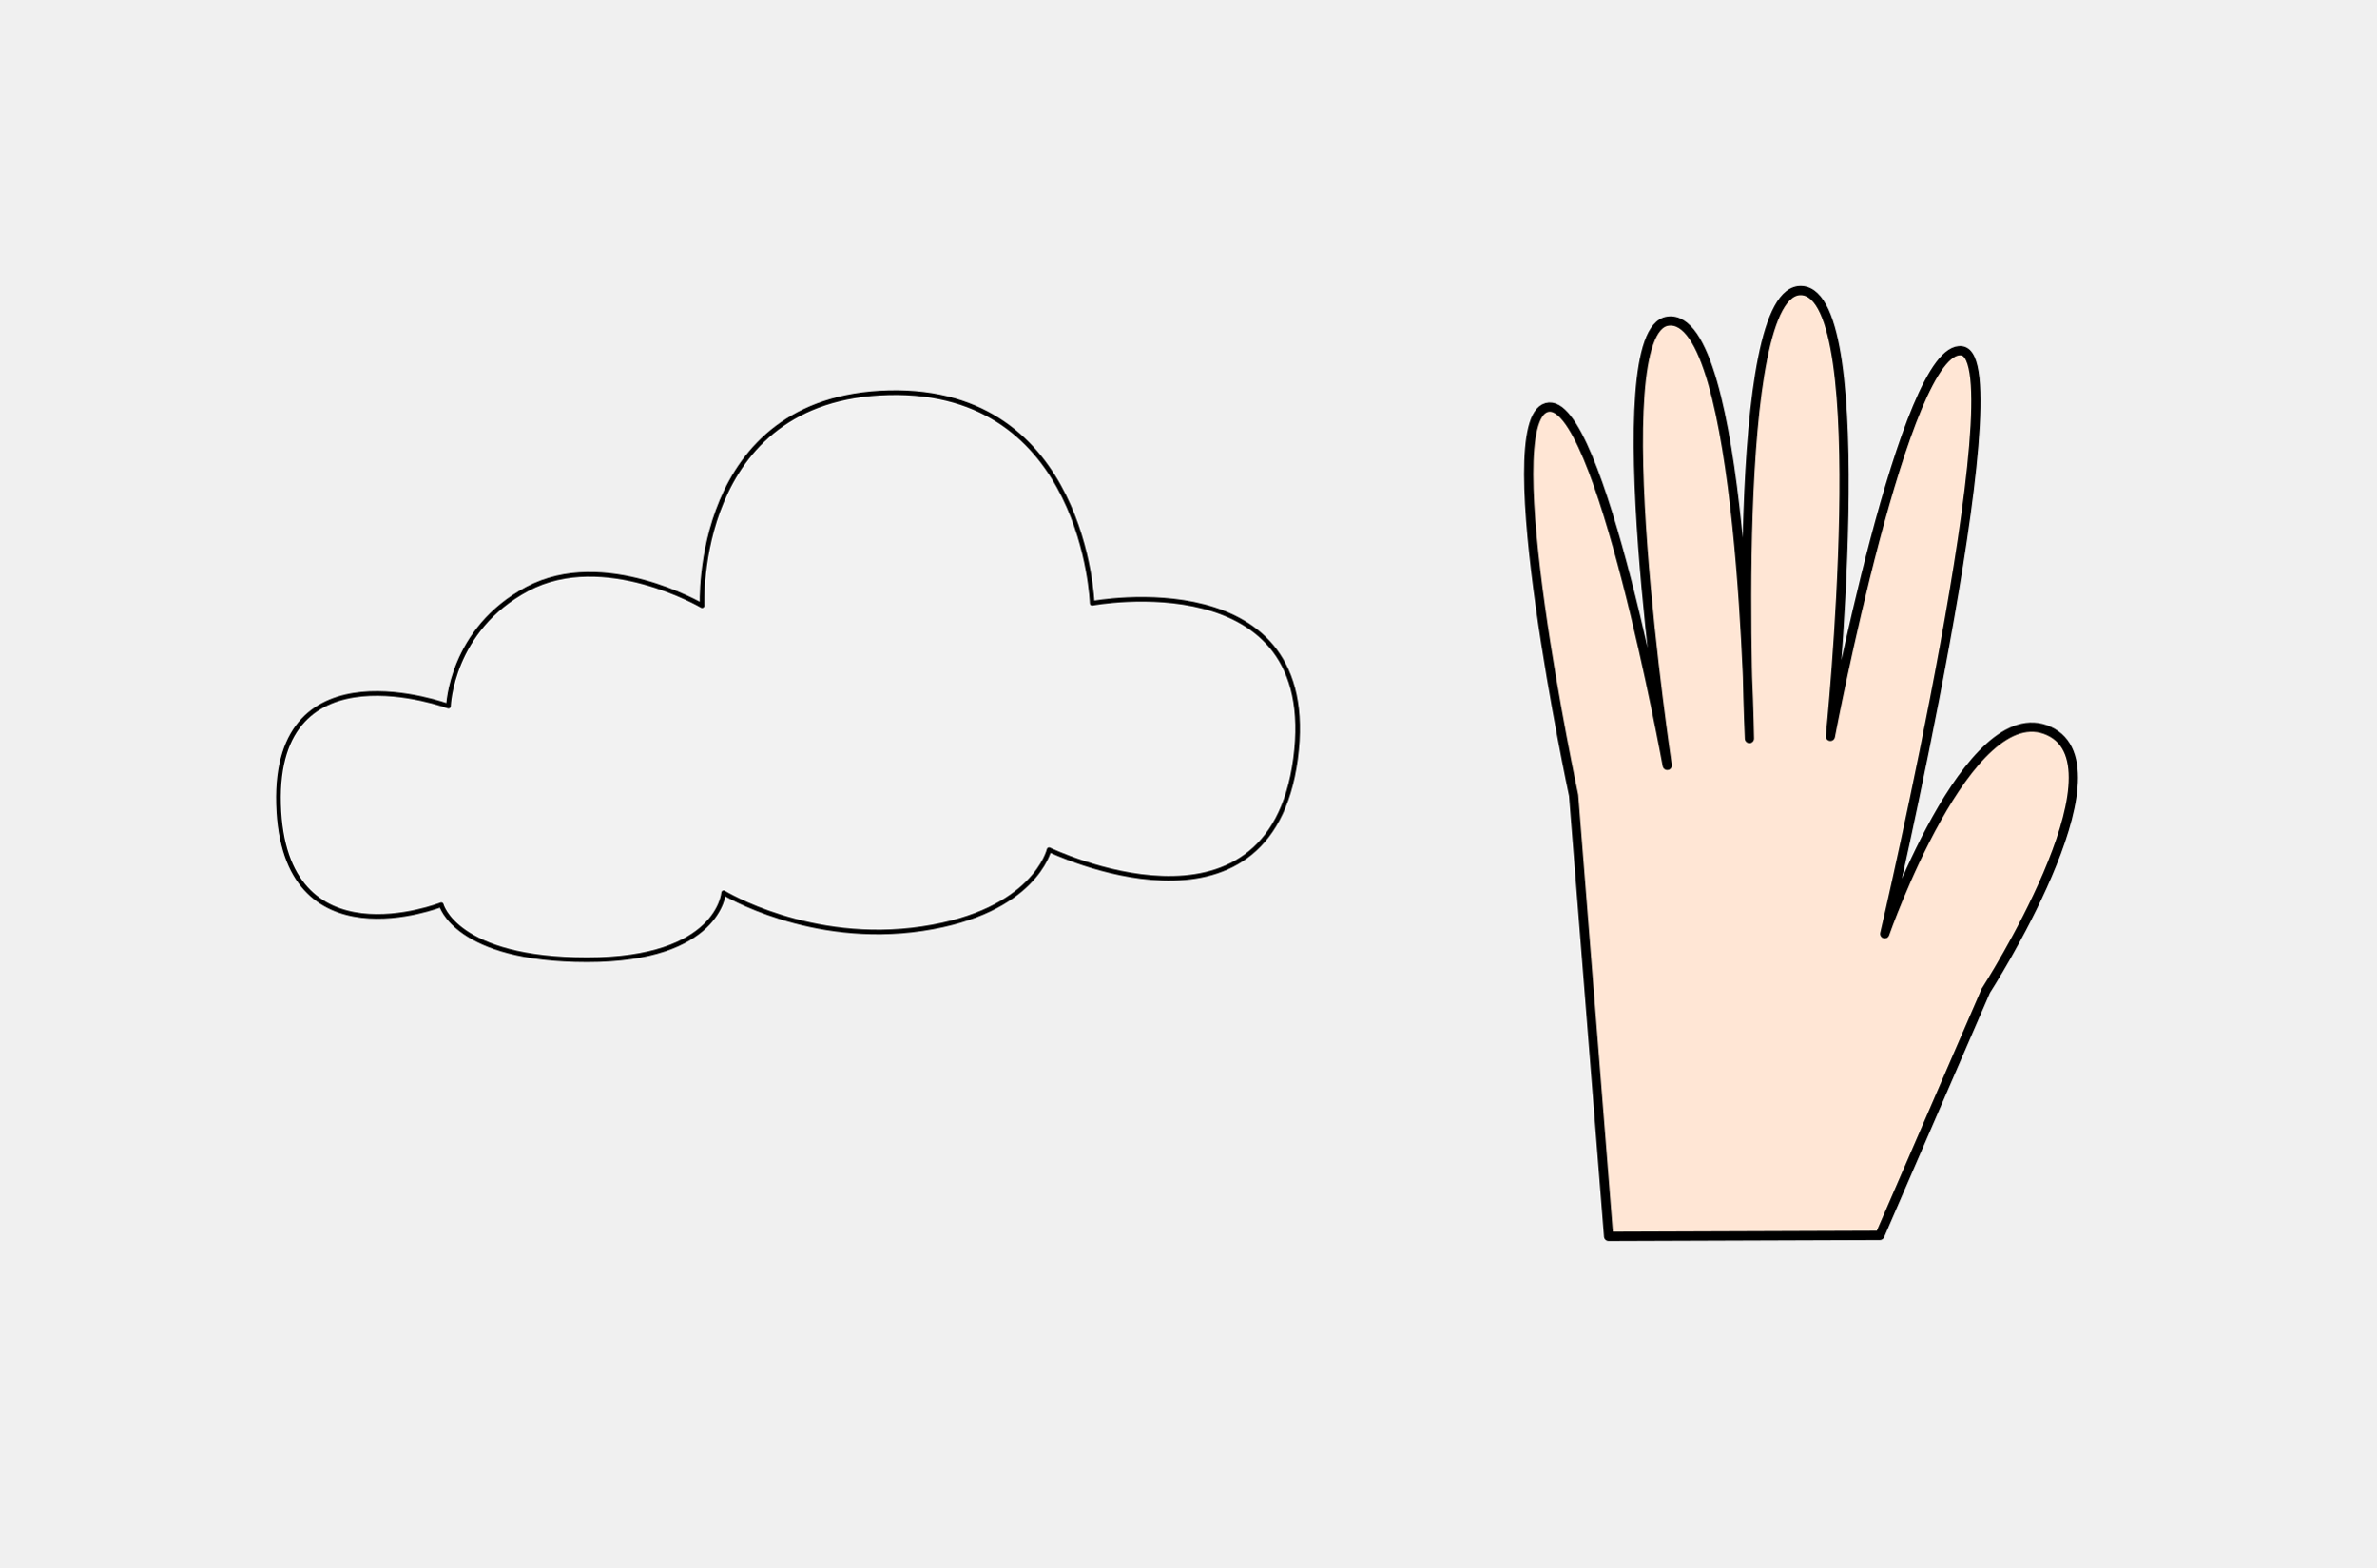
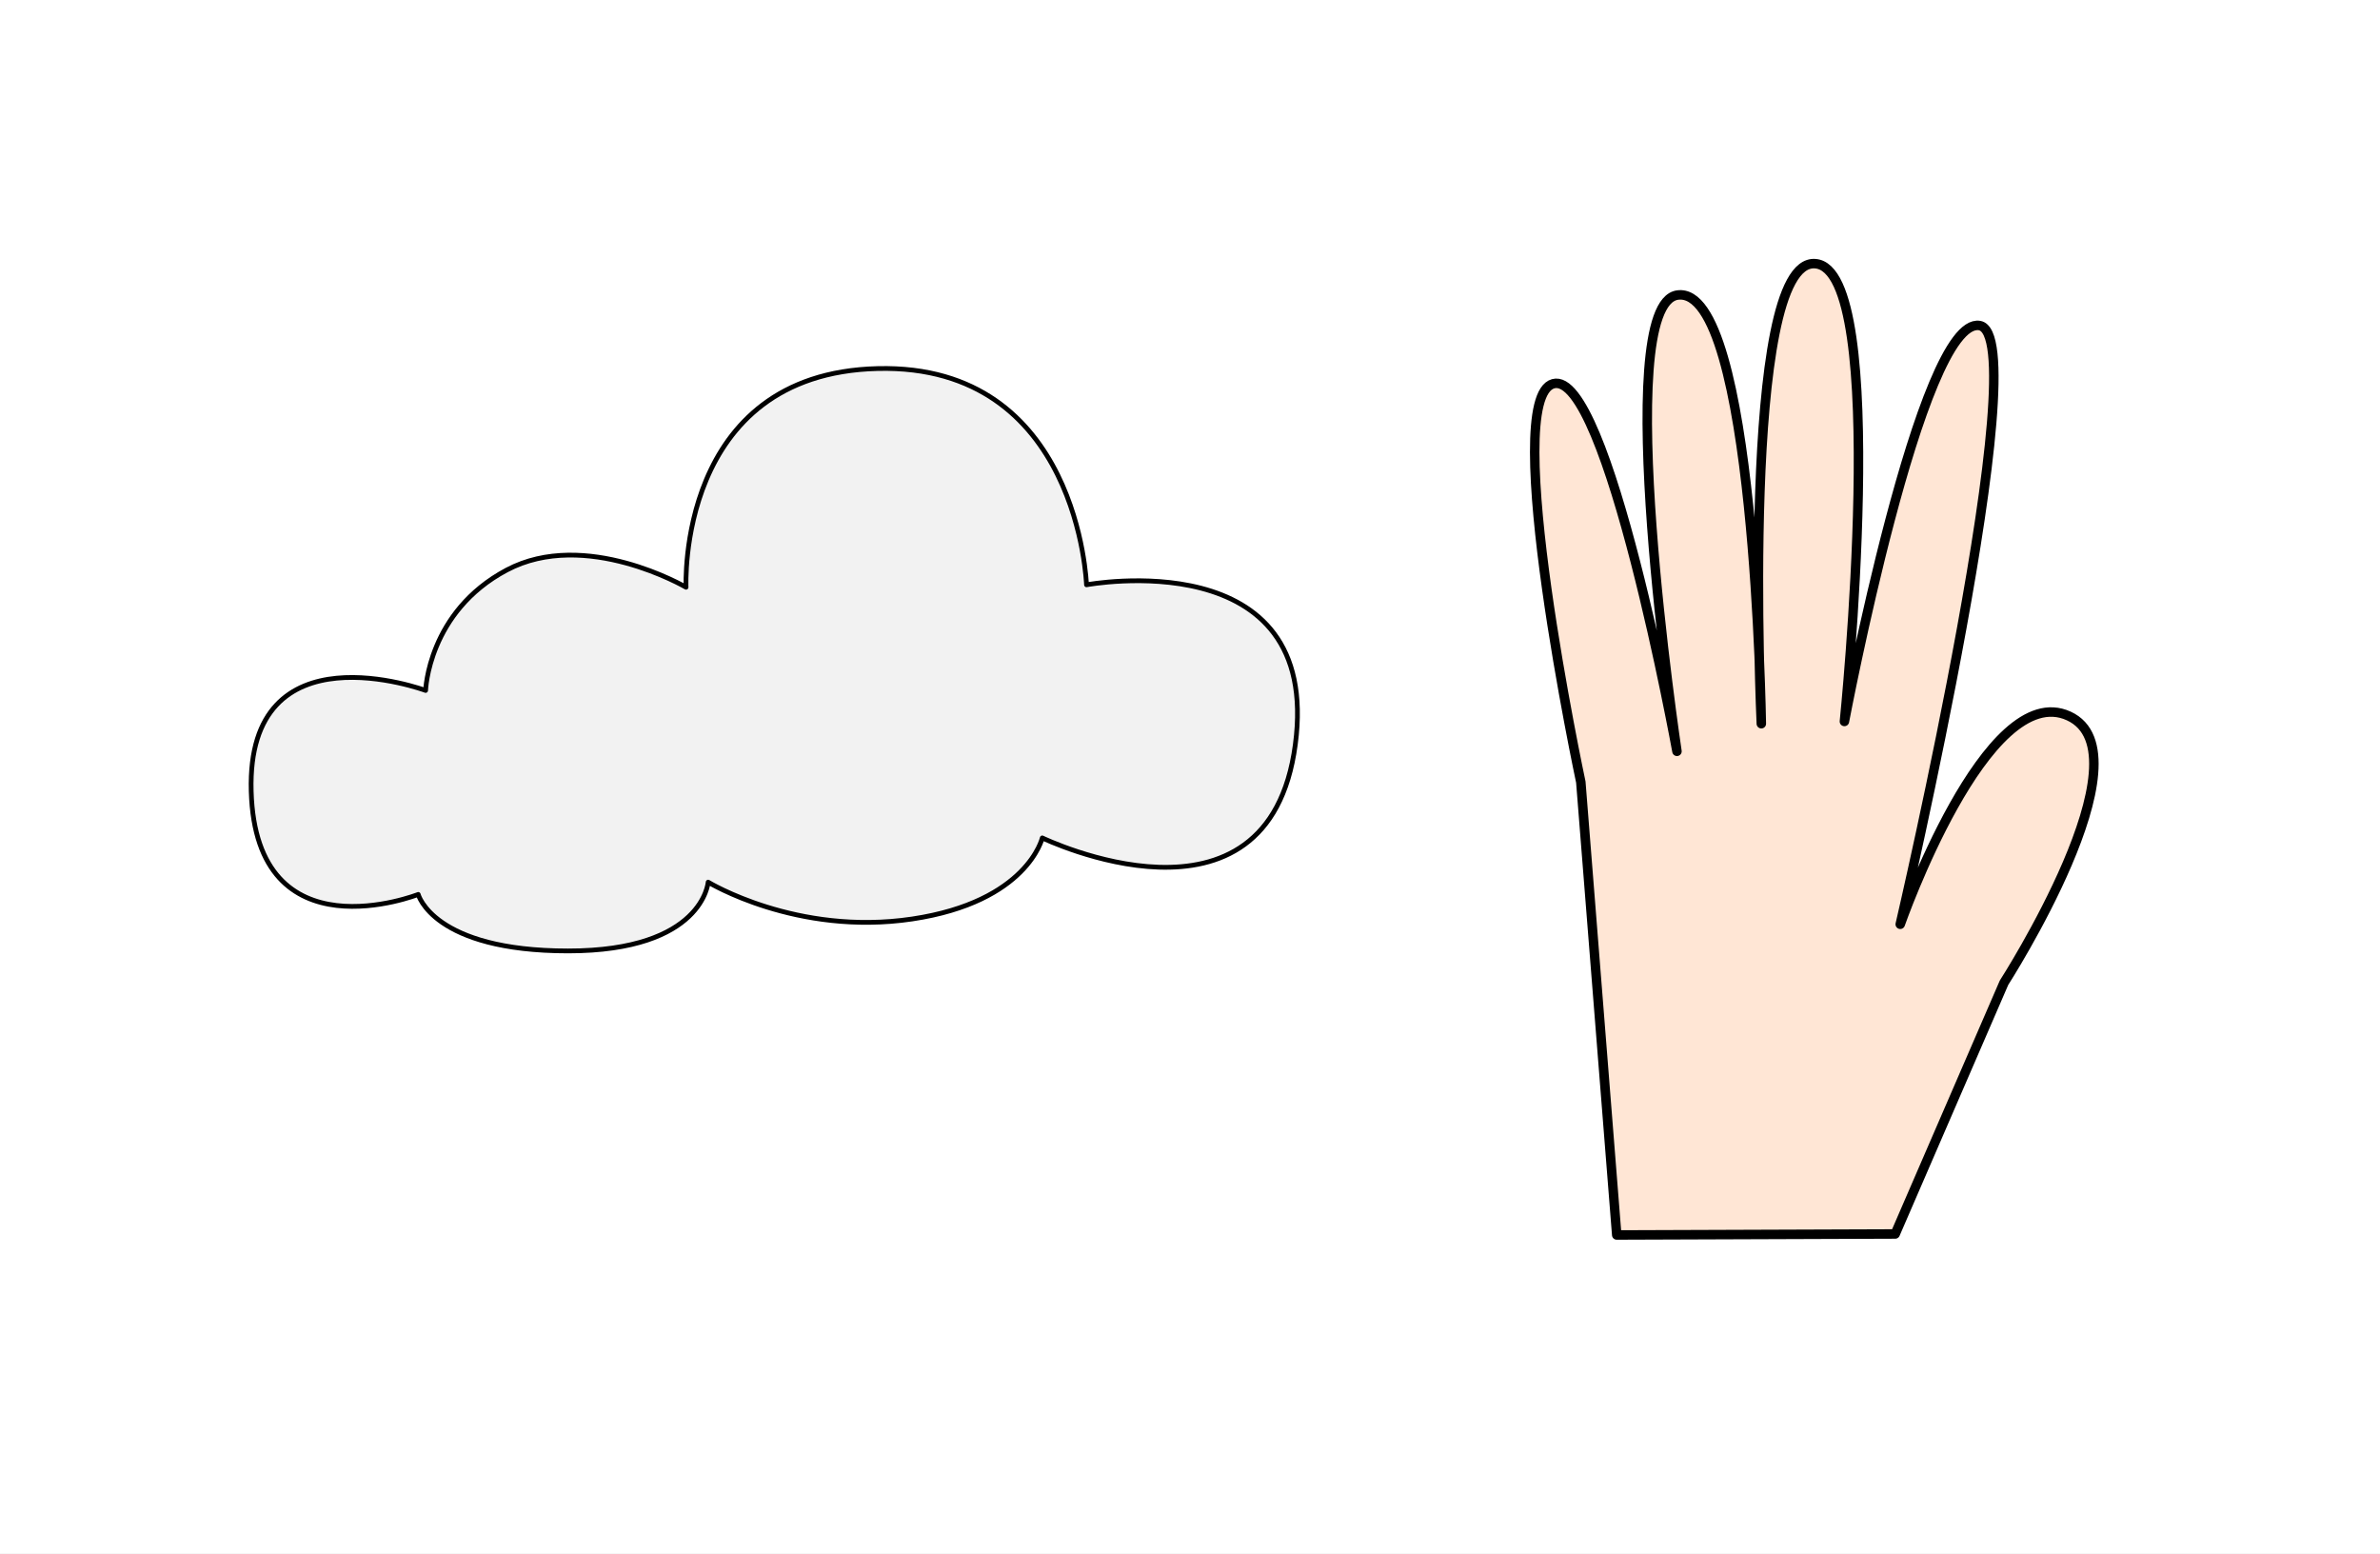
- <svg xmlns="http://www.w3.org/2000/svg" width="136.101mm" height="89.81mm" viewBox="0 0 136.101 89.81" version="1.1" id="svg1" xml:space="preserve">
+ <svg xmlns="http://www.w3.org/2000/svg" width="132.79mm" height="86.653mm" viewBox="0 0 132.79 86.653" version="1.1" id="svg1" xml:space="preserve">
  <defs id="defs1" />
-   <g id="layer1" transform="translate(0,-1.163126)">
+   <g id="layer1" transform="translate(-1.938543,-3.101669)">
+     <rect style="fill:#ffffff;fill-opacity:1;stroke:none;stroke-width:0.529;stroke-linecap:round;stroke-linejoin:round;stroke-dasharray:none" id="rect3" width="132.79" height="86.653" x="1.939" y="3.102" />
    <path style="fill:#f2f2f2;stroke:#000000;stroke-width:0.265;stroke-linecap:round;stroke-linejoin:round" d="m 25.275,52.994 c 0,0 -9.058,3.564 -9.321,-5.757 -0.263,-9.321 9.732,-5.62 9.732,-5.62 0,0 0.137,-4.386 4.523,-6.717 4.386,-2.33 10.007,0.96 10.007,0.96 0,0 -0.548,-11.926 10.692,-12.2 11.24,-0.274 11.651,12.063 11.651,12.063 0,0 13.159,-2.467 11.651,8.91 -1.498,11.302 -14.119,5.209 -14.119,5.209 0,0 -0.822,3.564 -7.265,4.523 -6.443,0.96 -11.377,-2.056 -11.377,-2.056 0,0 -0.274,3.838 -7.813,3.838 -7.539,0 -8.362,-3.153 -8.362,-3.153 z" id="path2" />
    <path style="fill:#ffe6d5;fill-opacity:1;stroke:#000000;stroke-width:0.529;stroke-linecap:round;stroke-linejoin:round;stroke-dasharray:none" d="m 92.143,71.991 -2.004,-25.264 c 0,0 -4.559,-21.383 -1.54,-22.22 3.019,-0.836 6.904,20.504 6.904,20.504 0,0 -3.752,-24.937 0.036,-25.451 4.318,-0.586 4.671,23.912 4.671,23.912 0,0 -1.211,-25.979 3.006,-25.663 4.218,0.316 1.63,25.537 1.63,25.537 0,0 4.276,-22.587 7.532,-22.086 3.256,0.5 -4.417,33.399 -4.417,33.399 0,0 4.803,-13.73 9.404,-11.618 4.602,2.112 -3.614,14.878 -3.614,14.878 l -6.071,14.016 z" id="path3" />
  </g>
</svg>
